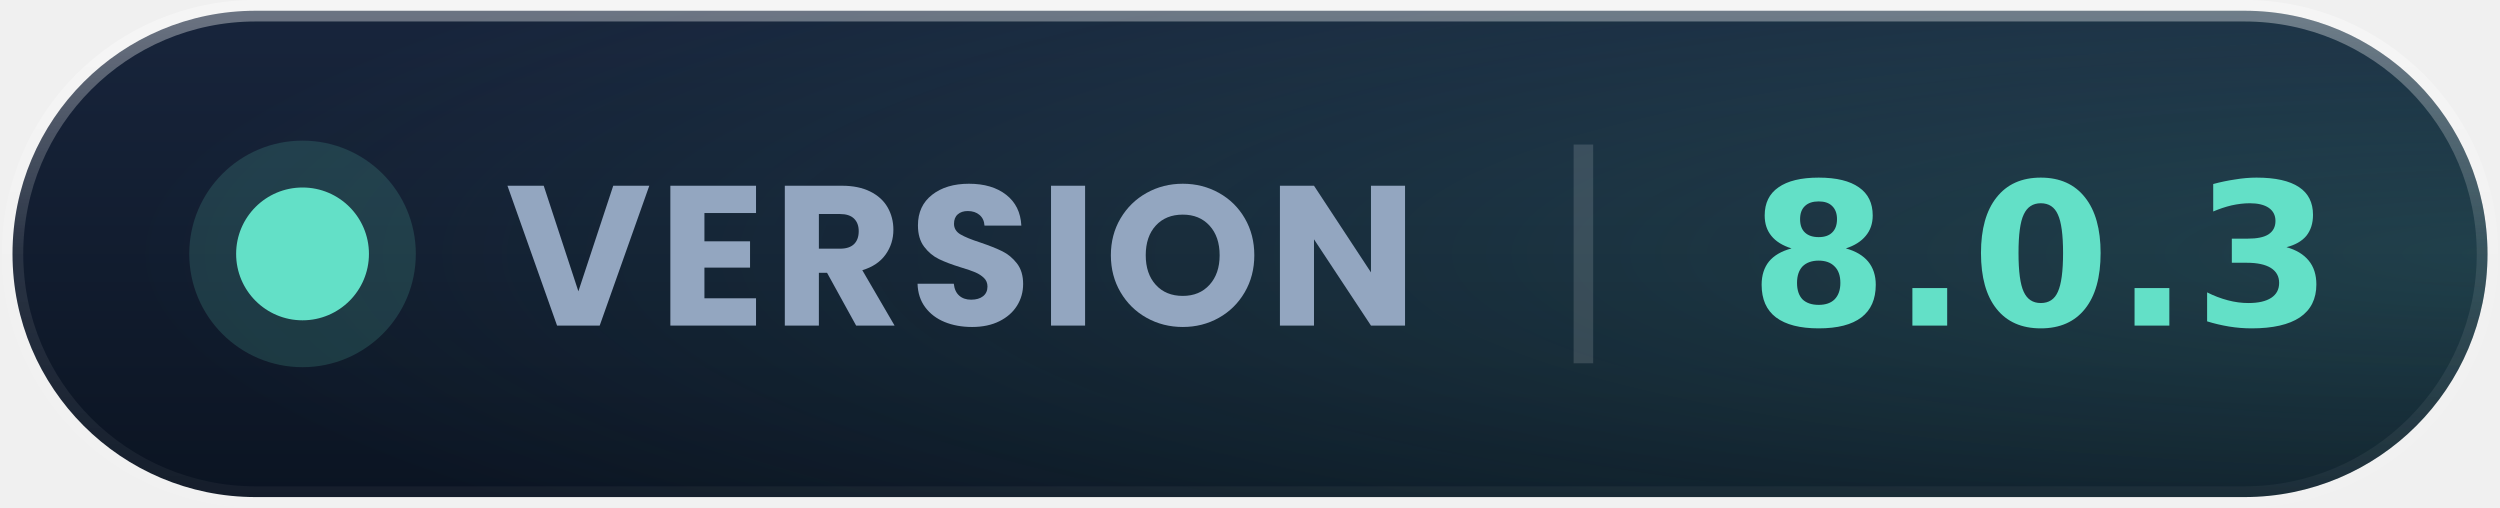
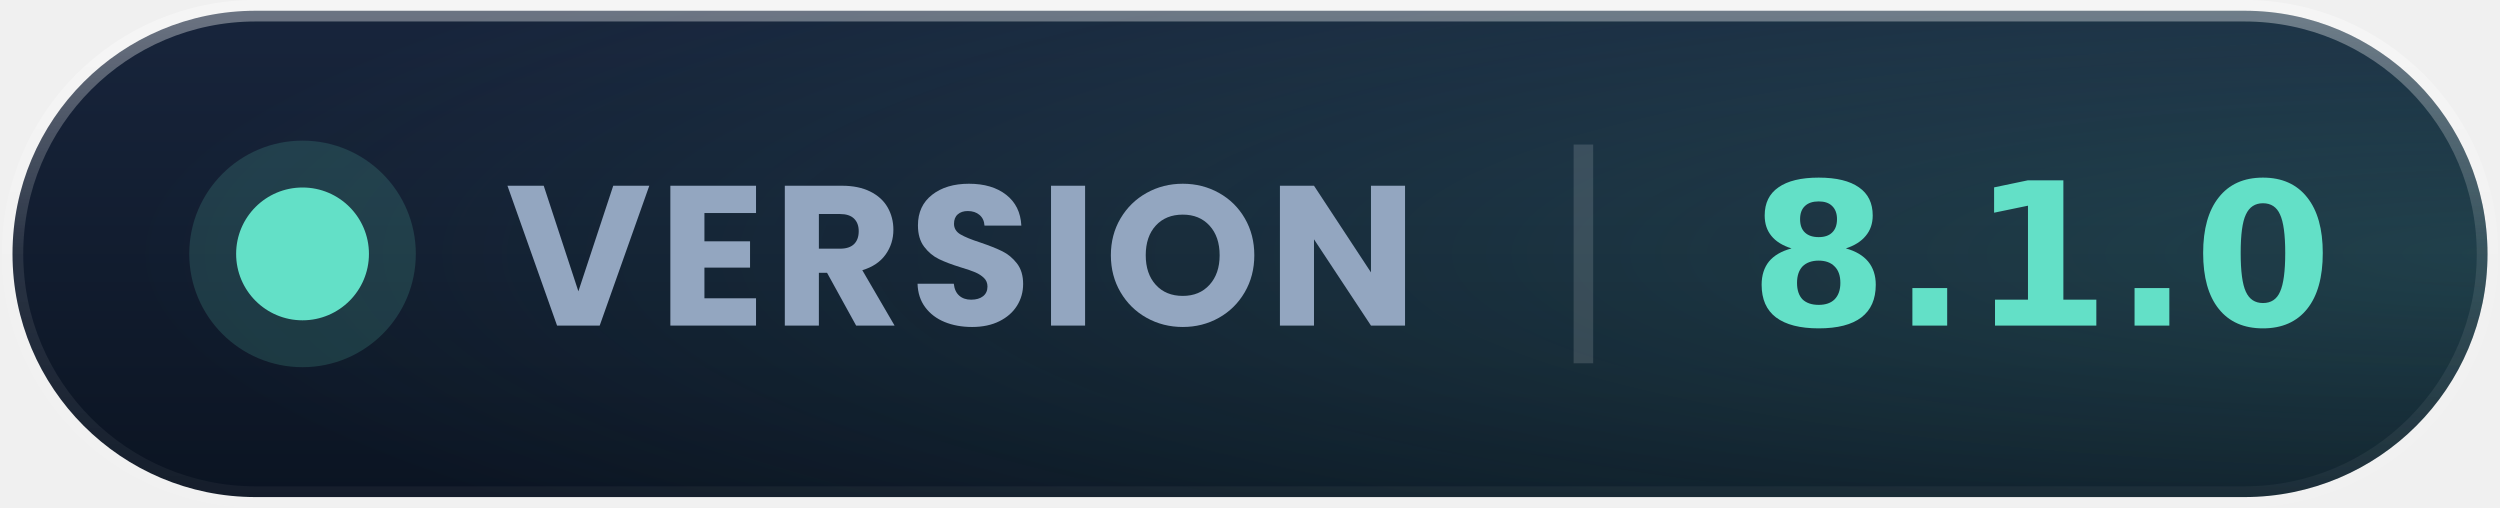
- <svg xmlns="http://www.w3.org/2000/svg" width="128" height="26" viewBox="0 0 127.82 26" role="img" aria-label="version: 8.0.3">
+ <svg xmlns="http://www.w3.org/2000/svg" width="128" height="26" viewBox="0 0 127.82 26" role="img" aria-label="version: 8.1.0">
  <defs>
    <linearGradient id="pill" x1="0" y1="0" x2="0" y2="1">
      <stop offset="0" stop-color="#18253c" />
      <stop offset="1" stop-color="#0b1422" />
    </linearGradient>
    <linearGradient id="edge" x1="0" y1="0" x2="0" y2="1">
      <stop offset="0" stop-color="#ffffff" stop-opacity=".36" />
      <stop offset=".5" stop-color="#ffffff" stop-opacity=".10" />
      <stop offset="1" stop-color="#ffffff" stop-opacity=".04" />
    </linearGradient>
    <radialGradient id="wash" cx="1" cy=".5" r=".95">
      <stop offset="0" stop-color="#63e0c7" stop-opacity=".18" />
      <stop offset="1" stop-color="#63e0c7" stop-opacity="0" />
    </radialGradient>
  </defs>
  <rect x=".55" y=".55" width="126.72" height="24.9" rx="12.45" fill="url(#pill)" />
  <rect x=".55" y=".55" width="126.72" height="24.9" rx="12.45" fill="url(#wash)" />
  <rect x=".55" y=".55" width="126.72" height="24.9" rx="12.45" fill="none" stroke="url(#edge)" stroke-width="1.1" />
  <circle cx="15.40" cy="13.0" r="5.8" fill="#63e0c7" opacity=".16" />
  <circle cx="15.40" cy="13.0" r="3.4" fill="#63e0c7" />
  <path d="M80.98 7.4v11.2" stroke="#ffffff" stroke-opacity=".14" stroke-width="1" />
  <g transform="translate(25.80,16.67)" fill="#93a6c0">
    <path transform="translate(0.00,0) scale(0.0102,-0.0102)" d="M721.00 702.00 472.00 0.00H258.00L9.00 702.00H191.00L365.00 172.00L540.00 702.00Z" />
    <path transform="translate(7.80,0) scale(0.0102,-0.0102)" d="M233.00 565.00V423.00H462.00V291.00H233.00V137.00H492.00V0.00H62.00V702.00H492.00V565.00Z" />
    <path transform="translate(13.66,0) scale(0.0102,-0.0102)" d="M420.00 0.00 274.00 265.00H233.00V0.00H62.00V702.00H349.00Q432.00 702.00 490.50 673.00Q549.00 644.00 578.00 593.50Q607.00 543.00 607.00 481.00Q607.00 411.00 567.50 356.00Q528.00 301.00 451.00 278.00L613.00 0.00ZM233.00 386.00H339.00Q386.00 386.00 409.50 409.00Q433.00 432.00 433.00 474.00Q433.00 514.00 409.50 537.00Q386.00 560.00 339.00 560.00H233.00Z" />
    <path transform="translate(20.66,0) scale(0.0102,-0.0102)" d="M42.00 210.00H224.00Q228.00 171.00 251.00 150.50Q274.00 130.00 311.00 130.00Q349.00 130.00 371.00 147.50Q393.00 165.00 393.00 196.00Q393.00 222.00 375.50 239.00Q358.00 256.00 332.50 267.00Q307.00 278.00 260.00 292.00Q192.00 313.00 149.00 334.00Q106.00 355.00 75.00 396.00Q44.00 437.00 44.00 503.00Q44.00 601.00 115.00 656.50Q186.00 712.00 300.00 712.00Q416.00 712.00 487.00 656.50Q558.00 601.00 563.00 502.00H378.00Q376.00 536.00 353.00 555.50Q330.00 575.00 294.00 575.00Q263.00 575.00 244.00 558.50Q225.00 542.00 225.00 511.00Q225.00 477.00 257.00 458.00Q289.00 439.00 357.00 417.00Q425.00 394.00 467.50 373.00Q510.00 352.00 541.00 312.00Q572.00 272.00 572.00 209.00Q572.00 149.00 541.50 100.00Q511.00 51.00 453.00 22.00Q395.00 -7.00 316.00 -7.00Q239.00 -7.00 178.00 18.00Q117.00 43.00 80.50 92.00Q44.00 141.00 42.00 210.00Z" />
    <path transform="translate(27.29,0) scale(0.0102,-0.0102)" d="M233.00 702.00V0.00H62.00V702.00Z" />
    <path transform="translate(30.65,0) scale(0.0102,-0.0102)" d="M33.00 353.00Q33.00 456.00 81.50 538.00Q130.00 620.00 212.50 666.00Q295.00 712.00 394.00 712.00Q493.00 712.00 575.50 666.00Q658.00 620.00 705.50 538.00Q753.00 456.00 753.00 353.00Q753.00 250.00 705.00 167.50Q657.00 85.00 575.00 39.00Q493.00 -7.00 394.00 -7.00Q295.00 -7.00 212.50 39.00Q130.00 85.00 81.50 167.50Q33.00 250.00 33.00 353.00ZM579.00 353.00Q579.00 446.00 528.50 501.50Q478.00 557.00 394.00 557.00Q309.00 557.00 258.50 502.00Q208.00 447.00 208.00 353.00Q208.00 260.00 258.50 204.50Q309.00 149.00 394.00 149.00Q478.00 149.00 528.50 205.00Q579.00 261.00 579.00 353.00Z" />
    <path transform="translate(39.01,0) scale(0.0102,-0.0102)" d="M690.00 0.00H519.00L233.00 433.00V0.00H62.00V702.00H233.00L519.00 267.00V702.00H690.00Z" />
  </g>
-   <text x="89.48" y="16.67" font-family="Verdana,'DejaVu Sans','Segoe UI',Arial,sans-serif" font-size="10.2" font-weight="700" letter-spacing=".2" fill="#63e0c7">8.0.3</text>
+   <text x="89.48" y="16.67" font-family="Verdana,'DejaVu Sans','Segoe UI',Arial,sans-serif" font-size="10.2" font-weight="700" letter-spacing=".2" fill="#63e0c7">8.1.0</text>
</svg>
